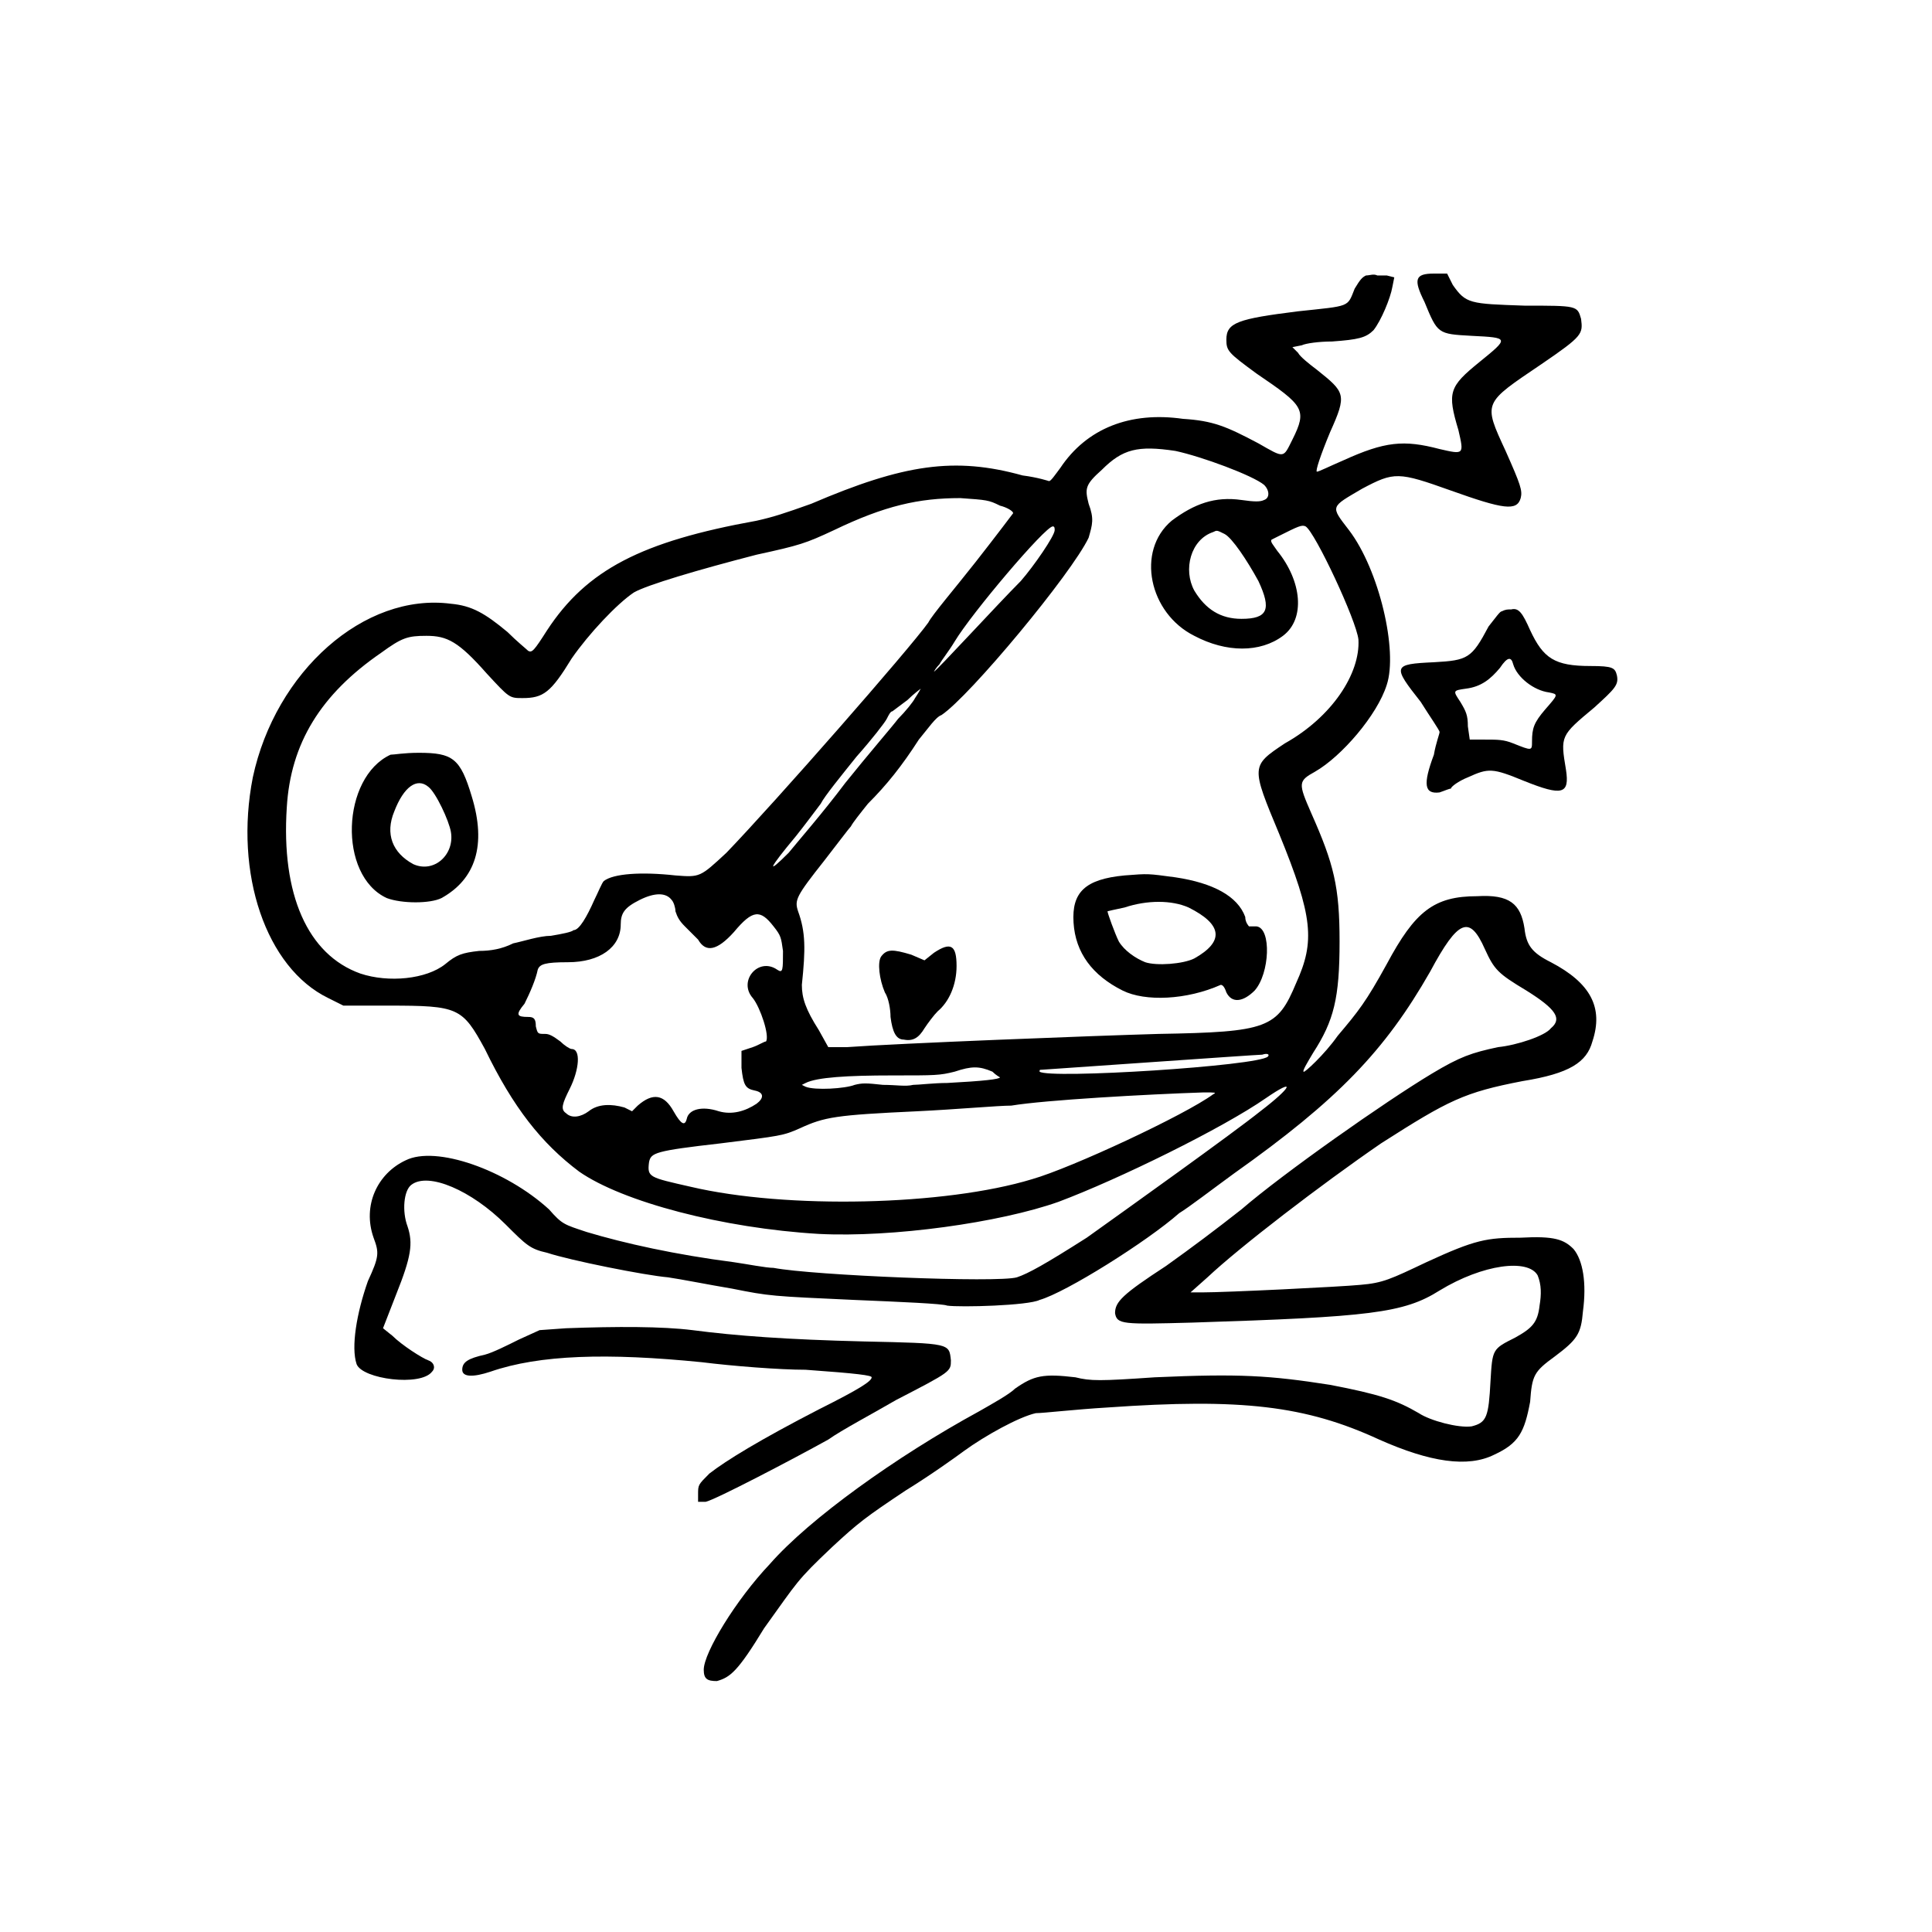
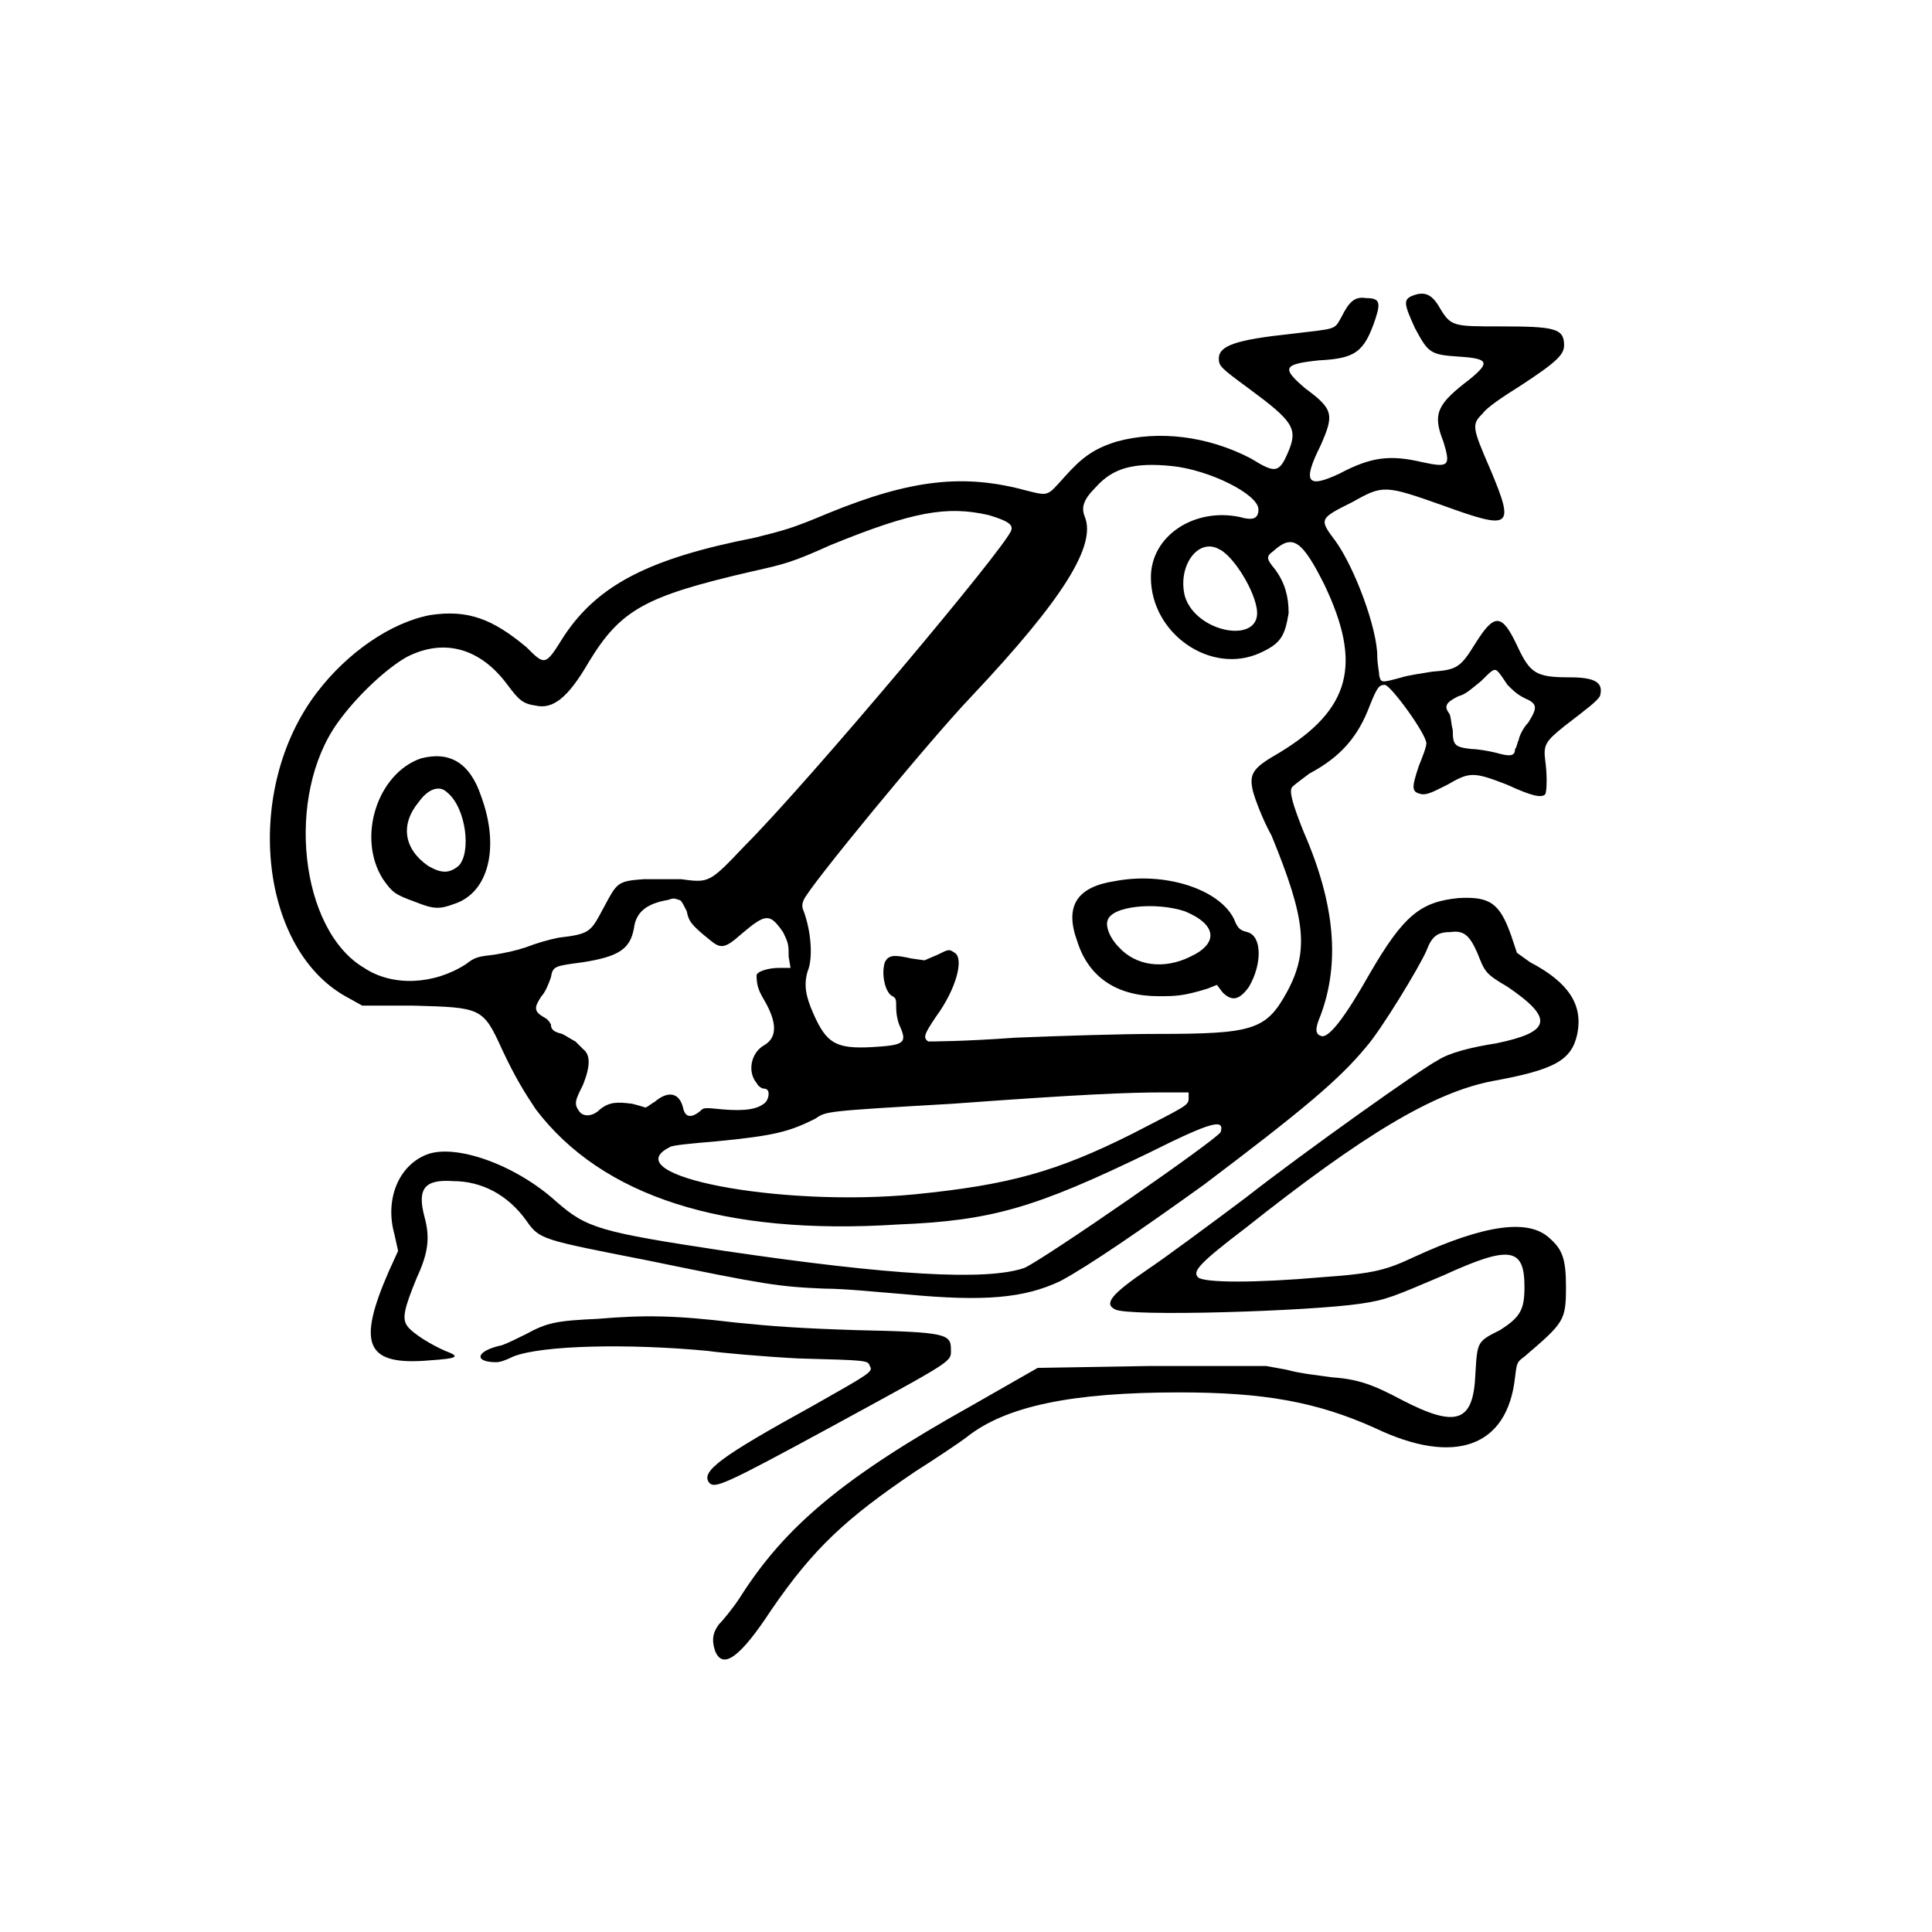
<svg xmlns="http://www.w3.org/2000/svg" version="1.0" width="512" height="512" viewBox="0 0 512 512" preserveAspectRatio="xMidYMid meet">
  <g transform="translate(0,512) scale(0.5,-0.5)" fill="#000000" fill-rule="evenodd" stroke="none">
-     <path d="M724 878 c-2 -1 -3 -2 -6 -7 -4 -10 -2 -9 -30 -12 -32 -4 -38 -6 -38 -15 0 -6 1 -7 16 -18 25 -17 27 -19 19 -35 -5 -10 -4 -10 -18 -2 -17 9 -24 12 -40 13 -28 4 -51 -5 -65 -26 -3 -4 -5 -7 -6 -7 0 0 -6 2 -14 3 -36 10 -63 6 -112 -15 -14 -5 -20 -7 -29 -9 -61 -11 -90 -26 -111 -58 -7 -11 -8 -12 -10 -11 -1 1 -6 5 -11 10 -12 10 -19 14 -30 15 -46 6 -93 -36 -105 -92 -10 -51 7 -101 40 -117 l8 -4 24 0 c37 0 39 -1 51 -23 15 -31 30 -50 50 -65 23 -16 76 -30 127 -33 39 -2 96 6 127 17 32 12 87 39 110 55 16 11 14 6 -3 -7 -15 -12 -71 -52 -92 -67 -22 -14 -31 -19 -37 -21 -10 -3 -108 1 -129 5 -4 0 -14 2 -21 3 -31 4 -58 10 -78 16 -12 4 -13 4 -20 12 -23 21 -60 34 -76 26 -15 -7 -23 -24 -17 -41 3 -8 3 -10 -3 -23 -6 -17 -9 -35 -6 -44 3 -8 34 -12 40 -4 2 2 1 5 -2 6 -3 1 -14 8 -19 13 l-5 4 7 18 c8 20 9 27 6 36 -3 8 -2 19 2 22 9 7 32 -3 50 -21 11 -11 13 -13 22 -15 12 -4 52 -12 64 -13 7 -1 22 -4 34 -6 20 -4 21 -4 65 -6 24 -1 47 -2 49 -3 7 -1 43 0 49 3 14 4 57 31 74 46 5 3 18 13 29 21 55 39 80 65 104 107 15 28 21 30 29 12 5 -11 7 -13 22 -22 16 -10 19 -15 13 -20 -3 -4 -18 -9 -28 -10 -14 -3 -20 -5 -35 -14 -25 -15 -79 -53 -101 -72 -14 -11 -26 -20 -40 -30 -23 -15 -27 -19 -27 -25 1 -6 4 -6 41 -5 94 3 112 5 131 17 23 14 47 17 52 8 2 -5 2 -10 1 -16 -1 -9 -4 -12 -13 -17 -12 -6 -12 -6 -13 -23 -1 -19 -2 -22 -10 -24 -7 -1 -22 3 -28 7 -12 7 -21 10 -47 15 -32 5 -48 6 -93 4 -29 -2 -34 -2 -42 0 -17 2 -22 1 -32 -6 -3 -3 -12 -8 -19 -12 -44 -24 -90 -57 -111 -81 -18 -19 -35 -47 -35 -56 0 -5 2 -6 7 -6 7 2 11 5 25 28 18 25 17 25 36 43 14 13 18 16 39 30 13 8 27 18 31 21 11 8 29 18 38 20 4 0 21 2 38 3 71 5 105 1 144 -17 27 -12 47 -15 61 -8 13 6 16 12 19 28 1 14 2 16 13 24 12 9 14 12 15 24 2 15 0 27 -5 33 -5 5 -10 7 -28 6 -18 0 -24 -1 -50 -13 -19 -9 -23 -11 -35 -12 -10 -1 -71 -4 -84 -4 l-6 0 9 8 c17 16 60 49 92 71 36 23 44 27 75 33 25 4 34 10 37 21 6 18 -1 31 -22 42 -10 5 -13 9 -14 18 -2 13 -8 18 -25 17 -23 0 -33 -8 -48 -36 -11 -20 -15 -25 -26 -38 -7 -10 -18 -20 -18 -19 -1 0 2 5 5 10 11 17 14 29 14 59 0 29 -3 41 -15 68 -7 16 -7 17 2 22 14 8 33 30 38 46 6 18 -4 61 -20 82 -10 13 -10 12 7 22 17 9 19 9 47 -1 28 -10 35 -11 37 -4 1 4 0 7 -8 25 -12 26 -12 25 19 46 22 15 22 16 21 24 -2 7 -2 7 -30 7 -29 1 -31 1 -38 11 l-3 6 -7 0 c-10 0 -11 -3 -5 -15 7 -17 7 -17 25 -18 20 -1 20 -1 4 -14 -16 -13 -17 -16 -11 -36 3 -13 3 -13 -10 -10 -19 5 -29 4 -51 -6 -7 -3 -13 -6 -14 -6 -1 0 2 9 7 21 9 20 8 21 -7 33 -4 3 -9 7 -10 9 l-3 3 5 1 c2 1 9 2 16 2 14 1 18 2 22 6 4 5 9 17 10 23 l1 5 -4 1 c-2 0 -4 0 -5 0 -2 1 -4 0 -6 0z m-101 -93 c14 -3 41 -13 47 -18 3 -3 3 -7 0 -8 -2 -1 -5 -1 -12 0 -14 2 -25 -2 -37 -11 -19 -16 -12 -49 12 -61 17 -9 35 -9 47 0 12 9 10 29 -3 45 -2 3 -4 5 -3 6 0 0 2 1 4 2 10 5 12 6 14 5 5 -3 27 -50 28 -60 1 -18 -14 -41 -39 -55 -18 -12 -18 -12 -3 -48 18 -44 19 -57 9 -79 -10 -24 -15 -26 -73 -27 -35 -1 -138 -5 -165 -7 l-10 0 -5 9 c-7 11 -9 17 -9 24 2 19 2 28 -2 39 -2 6 -1 8 14 27 7 9 13 17 14 18 1 2 5 7 9 12 10 10 18 20 27 34 5 6 9 12 12 13 15 10 69 75 78 94 2 7 3 10 0 18 -2 8 -2 10 7 18 11 11 19 13 39 10z m-93 -29 c4 -1 7 -3 7 -4 0 0 -9 -12 -20 -26 -11 -14 -23 -28 -25 -32 -10 -14 -81 -95 -107 -122 -14 -13 -14 -13 -27 -12 -18 2 -33 1 -38 -3 -1 -1 -3 -6 -5 -10 -4 -9 -8 -16 -11 -16 -1 -1 -6 -2 -12 -3 -6 0 -15 -3 -20 -4 -6 -3 -12 -4 -18 -4 -9 -1 -12 -2 -18 -7 -10 -8 -30 -10 -45 -5 -28 10 -42 42 -39 88 2 34 18 60 50 82 11 8 14 9 24 9 11 0 17 -3 32 -20 12 -13 12 -13 19 -13 11 0 15 3 26 21 9 13 24 29 33 35 7 4 34 12 65 20 23 5 26 6 41 13 27 13 45 17 67 17 14 -1 15 -1 21 -4z m29 -13 c0 -3 -11 -19 -18 -27 -12 -12 -45 -48 -46 -48 0 0 1 2 3 4 1 2 5 7 8 12 9 15 48 61 52 61 1 0 1 -1 1 -2z m90 -2 c4 -2 12 -14 18 -25 7 -15 5 -20 -9 -20 -11 0 -19 5 -25 15 -6 11 -2 27 10 31 2 1 2 1 6 -1z m-164 -87 c-1 -2 -5 -7 -9 -11 -3 -4 -16 -19 -28 -34 -12 -16 -26 -32 -30 -37 -12 -12 -11 -9 4 9 4 5 10 13 13 17 2 4 11 15 19 25 8 9 15 18 16 20 1 2 2 4 3 4 0 0 4 3 8 6 3 3 7 6 7 6 0 0 -1 -2 -3 -5z m-129 -107 c1 -1 2 -4 2 -6 1 -3 2 -5 5 -8 2 -2 5 -5 7 -7 4 -7 10 -6 19 4 10 12 14 12 21 3 4 -5 4 -6 5 -13 0 -10 0 -12 -3 -10 -10 7 -21 -6 -13 -15 4 -5 9 -20 7 -23 -1 0 -4 -2 -7 -3 l-6 -2 0 -9 c1 -9 2 -11 7 -12 5 -1 5 -4 1 -7 -6 -4 -13 -6 -20 -4 -9 3 -16 1 -17 -4 -1 -4 -3 -3 -7 4 -5 9 -11 10 -19 3 l-3 -3 -4 2 c-7 2 -14 2 -19 -2 -4 -3 -9 -4 -12 -1 -3 2 -2 5 2 13 5 10 6 21 1 21 -1 0 -4 2 -6 4 -4 3 -6 4 -8 4 -4 0 -4 0 -5 4 0 4 -1 5 -4 5 -6 0 -7 1 -2 7 3 6 6 13 7 18 1 3 4 4 16 4 17 0 28 8 28 20 0 6 2 9 10 13 8 4 14 4 17 0z m316 -83 c-5 -5 -116 -12 -121 -8 0 1 0 1 1 1 1 0 114 8 117 8 3 1 4 0 3 -1z m-146 -8 c2 -2 4 -3 4 -3 0 -1 -9 -2 -28 -3 -7 0 -15 -1 -18 -1 -4 -1 -9 0 -16 0 -9 1 -11 1 -15 0 -5 -2 -21 -3 -26 -1 l-2 1 2 1 c6 3 22 4 46 4 23 0 25 0 33 2 9 3 13 3 20 0z m117 -12 c-15 -11 -75 -39 -96 -45 -46 -14 -130 -16 -181 -4 -22 5 -23 5 -22 13 1 5 3 6 38 10 32 4 33 4 42 8 13 6 19 7 62 9 21 1 43 3 50 3 18 3 72 6 102 7 6 0 7 0 5 -1z" />
-     <path d="M596 560 c-21 -2 -28 -9 -27 -25 1 -16 10 -28 26 -36 12 -6 34 -5 52 3 1 0 2 -1 3 -4 3 -6 9 -5 15 1 8 9 9 33 1 34 -1 0 -3 0 -4 0 0 0 -2 2 -2 5 -4 11 -17 18 -37 21 -15 2 -14 2 -27 1z m34 -17 c18 -9 19 -18 3 -27 -6 -3 -20 -4 -26 -2 -5 2 -11 6 -14 11 -2 4 -6 15 -6 16 0 0 4 1 9 2 12 4 25 4 34 0z" />
-     <path d="M495 519 l-5 -4 -7 3 c-10 3 -13 3 -16 -1 -2 -3 -1 -12 2 -19 2 -3 3 -9 3 -13 1 -8 3 -12 7 -12 5 -1 8 1 11 6 2 3 5 7 7 9 6 5 10 14 10 24 0 11 -3 13 -12 7z" />
-     <path d="M207 624 c-26 -12 -28 -64 -2 -76 8 -3 23 -3 29 0 18 10 24 28 16 54 -6 20 -10 23 -28 23 -8 0 -13 -1 -15 -1z m20 -17 c4 -3 11 -18 12 -24 2 -12 -9 -22 -20 -17 -11 6 -15 16 -10 28 5 13 12 18 18 13z" />
-     <path d="M801 701 c-2 0 -3 0 -5 -1 -1 0 -3 -3 -7 -8 -9 -17 -11 -18 -29 -19 -22 -1 -22 -2 -7 -21 5 -8 10 -15 10 -16 0 -1 -2 -6 -3 -12 -6 -16 -5 -21 3 -20 3 1 5 2 6 2 0 1 4 4 9 6 11 5 13 5 30 -2 20 -8 24 -7 22 6 -3 18 -3 18 15 33 11 10 13 12 12 17 -1 4 -2 5 -14 5 -19 0 -25 4 -32 19 -4 9 -6 12 -10 11z m1 -29 c2 -7 11 -14 19 -15 5 -1 5 -1 -2 -9 -6 -7 -7 -10 -7 -17 0 -5 0 -5 -10 -1 -5 2 -8 2 -15 2 l-8 0 -1 7 c0 6 -1 8 -4 13 -4 6 -4 6 3 7 8 1 13 5 18 11 4 6 6 6 7 2z" />
-     <path d="M300 320 l-14 -1 -11 -5 c-6 -3 -14 -7 -18 -8 -9 -2 -12 -4 -12 -8 0 -4 6 -4 15 -1 26 9 62 10 112 5 16 -2 41 -4 55 -4 28 -2 35 -3 35 -4 0 -2 -6 -6 -28 -17 -31 -16 -49 -27 -58 -34 -6 -6 -6 -6 -6 -11 l0 -4 4 0 c5 1 47 23 65 33 7 5 24 14 36 21 29 15 29 15 29 21 -1 9 0 9 -46 10 -41 1 -68 3 -91 6 -16 2 -40 2 -67 1z" />
+     <path d="M748 867 c-4 -2 -4 -4 2 -17 7 -13 8 -14 23 -15 16 -1 17 -3 6 -12 -17 -13 -20 -18 -14 -33 4 -13 3 -14 -11 -11 -17 4 -27 3 -44 -6 -17 -8 -20 -5 -10 15 7 16 7 19 -8 30 -13 11 -12 13 7 15 19 1 24 4 30 22 3 9 2 11 -5 11 -6 1 -9 -2 -13 -10 -4 -7 -2 -6 -27 -9 -28 -3 -38 -6 -38 -13 0 -4 1 -5 16 -16 23 -17 26 -21 21 -33 -5 -12 -7 -12 -20 -4 -23 12 -49 15 -71 9 -13 -4 -19 -9 -28 -19 -9 -10 -8 -10 -20 -7 -33 9 -61 6 -105 -12 -19 -8 -23 -9 -39 -13 -56 -11 -83 -25 -101 -52 -10 -16 -10 -16 -20 -6 -18 15 -31 20 -51 17 -21 -4 -44 -20 -60 -41 -39 -51 -31 -135 15 -161 l9 -5 27 0 c36 -1 37 -1 47 -23 7 -15 12 -23 18 -32 35 -46 99 -67 192 -61 50 2 73 9 133 38 34 17 40 18 38 11 -2 -4 -93 -67 -104 -72 -20 -7 -71 -4 -159 9 -66 10 -73 12 -89 26 -22 20 -54 31 -69 25 -15 -6 -22 -24 -17 -42 l2 -9 -5 -11 c-17 -39 -12 -50 22 -47 15 1 16 2 8 5 -7 3 -17 9 -20 13 -3 4 -2 9 5 26 6 13 7 21 4 32 -4 15 0 20 15 19 15 0 29 -7 39 -21 7 -10 8 -10 64 -21 63 -13 70 -14 94 -15 11 0 30 -2 43 -3 42 -4 63 -2 82 7 15 8 44 28 76 51 53 40 72 56 86 73 8 9 28 42 32 51 3 8 6 10 13 10 7 1 10 -2 14 -11 4 -10 4 -11 16 -18 25 -17 23 -24 -6 -30 -13 -2 -25 -5 -31 -9 -8 -4 -70 -48 -102 -73 -20 -15 -43 -32 -52 -38 -19 -13 -23 -18 -17 -21 7 -4 103 -1 130 3 14 2 18 4 44 15 35 16 43 15 43 -6 0 -12 -2 -16 -13 -23 -12 -6 -12 -6 -13 -23 -1 -26 -10 -29 -39 -14 -15 8 -23 11 -37 12 -7 1 -17 2 -24 4 l-11 2 -61 0 -60 -1 -35 -20 c-68 -38 -99 -64 -123 -102 -4 -6 -9 -12 -11 -14 -3 -4 -4 -8 -2 -14 4 -10 13 -4 30 22 22 32 39 48 76 73 11 7 23 15 27 18 21 17 57 24 113 24 45 0 73 -5 104 -19 42 -20 70 -10 74 27 1 8 1 8 5 11 21 18 22 19 22 37 0 15 -2 20 -9 26 -11 10 -34 7 -71 -10 -15 -7 -21 -9 -50 -11 -34 -3 -62 -3 -65 0 -3 3 0 7 25 26 63 50 100 72 131 78 33 6 42 11 45 25 3 15 -4 27 -25 38 l-7 5 -3 9 c-6 17 -11 21 -28 20 -20 -2 -29 -9 -47 -40 -13 -23 -22 -35 -26 -33 -3 1 -3 4 0 11 10 27 8 58 -9 97 -6 15 -8 22 -6 24 1 1 5 4 9 7 17 9 26 20 32 36 4 10 5 11 8 11 3 0 22 -26 22 -31 0 -2 -2 -7 -4 -12 -4 -12 -4 -14 2 -15 3 0 5 1 13 5 12 7 14 7 32 0 13 -6 18 -7 20 -5 1 2 1 11 0 18 -1 8 0 10 10 18 13 10 17 13 19 16 2 7 -2 10 -16 10 -18 0 -21 2 -28 17 -8 17 -12 17 -22 1 -8 -13 -10 -14 -23 -15 -6 -1 -13 -2 -16 -3 -11 -3 -11 -3 -12 1 0 2 -1 6 -1 10 0 15 -12 47 -22 61 -9 12 -9 12 9 21 16 9 17 9 48 -2 36 -13 38 -12 25 19 -10 23 -10 24 -4 30 2 3 11 9 19 14 20 13 24 17 24 22 0 9 -5 10 -34 10 -25 0 -26 0 -32 10 -4 7 -8 9 -15 6z m-127 -90 c20 -2 46 -15 46 -23 0 -5 -3 -6 -10 -4 -24 5 -47 -10 -47 -32 0 -30 32 -52 58 -40 11 5 13 9 15 21 0 9 -2 16 -7 23 -5 6 -5 7 -1 10 10 9 15 6 27 -18 20 -42 14 -66 -24 -89 -14 -8 -16 -11 -14 -20 1 -4 5 -15 10 -24 18 -44 20 -61 8 -83 -11 -20 -18 -22 -69 -22 -19 0 -50 -1 -75 -2 -27 -2 -45 -2 -46 -2 -3 2 -2 4 4 13 11 15 15 31 10 34 -3 2 -3 2 -9 -1 l-7 -3 -7 1 c-9 2 -12 2 -14 -2 -2 -6 0 -16 4 -18 2 -1 2 -2 2 -6 0 -4 1 -8 2 -10 4 -9 2 -10 -15 -11 -19 -1 -24 2 -31 18 -4 9 -5 15 -3 22 3 7 2 21 -2 32 -1 2 -1 4 0 6 2 6 67 85 89 108 49 52 66 80 60 95 -2 5 -1 9 6 16 9 10 20 13 40 11z m-97 -26 c10 -3 13 -5 12 -8 -2 -8 -108 -134 -141 -167 -19 -20 -19 -20 -34 -18 -6 0 -14 0 -20 0 -14 -1 -14 -2 -21 -15 -7 -13 -7 -14 -24 -16 -5 -1 -12 -3 -17 -5 -6 -2 -11 -3 -17 -4 -8 -1 -10 -1 -15 -5 -17 -11 -39 -12 -54 -2 -34 20 -42 91 -14 130 10 14 26 29 37 35 20 10 39 4 53 -15 6 -8 8 -10 15 -11 9 -2 17 4 28 23 17 28 30 35 86 48 18 4 22 5 42 14 44 18 62 21 84 16z m122 -18 c7 -3 18 -20 20 -31 4 -20 -32 -14 -38 6 -4 16 7 31 18 25z m148 -65 c1 -1 3 -4 5 -7 3 -3 5 -5 9 -7 7 -3 7 -5 2 -13 -3 -3 -5 -8 -5 -9 -1 -2 -1 -4 -2 -5 0 -4 -3 -4 -10 -2 -4 1 -10 2 -13 2 -9 1 -10 2 -10 10 -1 4 -1 8 -2 9 -3 4 -1 6 5 9 4 1 7 4 12 8 6 6 7 7 9 5z m-434 -121 c1 0 2 -2 4 -6 1 -5 2 -7 12 -15 6 -5 8 -5 17 3 13 11 15 11 22 1 3 -6 3 -7 3 -13 l1 -6 -6 0 c-6 0 -12 -2 -12 -4 0 -5 1 -8 4 -13 7 -12 7 -20 0 -24 -7 -4 -9 -14 -4 -20 1 -2 3 -3 4 -3 3 0 3 -4 1 -7 -4 -4 -11 -5 -23 -4 -10 1 -10 1 -12 -1 -5 -4 -8 -3 -9 2 -2 8 -8 9 -15 3 -2 -1 -4 -3 -5 -3 0 0 -3 1 -7 2 -8 1 -12 1 -17 -3 -4 -4 -9 -4 -11 -1 -3 4 -2 6 2 14 4 10 4 16 0 19 -1 1 -3 3 -4 4 -2 1 -5 3 -7 4 -4 1 -6 2 -6 5 -1 2 -2 3 -4 4 -5 3 -5 5 -1 11 2 2 4 7 5 10 1 6 2 6 17 8 19 3 25 7 27 18 1 8 6 13 18 15 3 1 3 1 6 0z m270 -105 c0 -4 -1 -4 -30 -19 -40 -20 -65 -27 -115 -32 -72 -7 -160 10 -130 25 1 1 12 2 24 3 31 3 39 5 53 12 6 4 4 4 73 8 68 5 93 6 112 6 l13 0 0 -3z" />
+     <path d="M591 557 c-20 -3 -27 -13 -20 -32 6 -19 21 -29 43 -29 9 0 13 0 26 4 l5 2 3 -4 c5 -5 9 -4 14 3 7 12 7 27 -1 29 -4 1 -5 2 -7 7 -8 16 -37 25 -63 20z m37 -16 c17 -7 18 -17 3 -24 -14 -7 -29 -5 -38 5 -5 5 -7 11 -6 14 2 8 26 10 41 5z" />
+     <path d="M223 622 c-23 -8 -34 -42 -20 -64 5 -7 6 -8 17 -12 10 -4 13 -4 21 -1 18 6 24 30 14 57 -6 18 -17 24 -32 20z m14 -18 c10 -8 13 -32 6 -39 -5 -4 -9 -4 -16 0 -13 9 -15 22 -5 34 5 7 11 9 15 5z" />
+     <path d="M317 325 c-22 -1 -27 -2 -38 -8 -4 -2 -10 -5 -13 -6 -14 -3 -15 -9 -3 -9 2 0 5 1 9 3 15 6 61 7 103 3 7 -1 29 -3 48 -4 37 -1 37 -1 38 -4 2 -3 0 -4 -30 -21 -49 -27 -60 -35 -55 -41 3 -3 8 -1 65 30 66 36 63 34 63 41 0 8 -3 9 -50 10 -31 1 -44 2 -64 4 -33 4 -49 4 -73 2z" />
  </g>
</svg>
